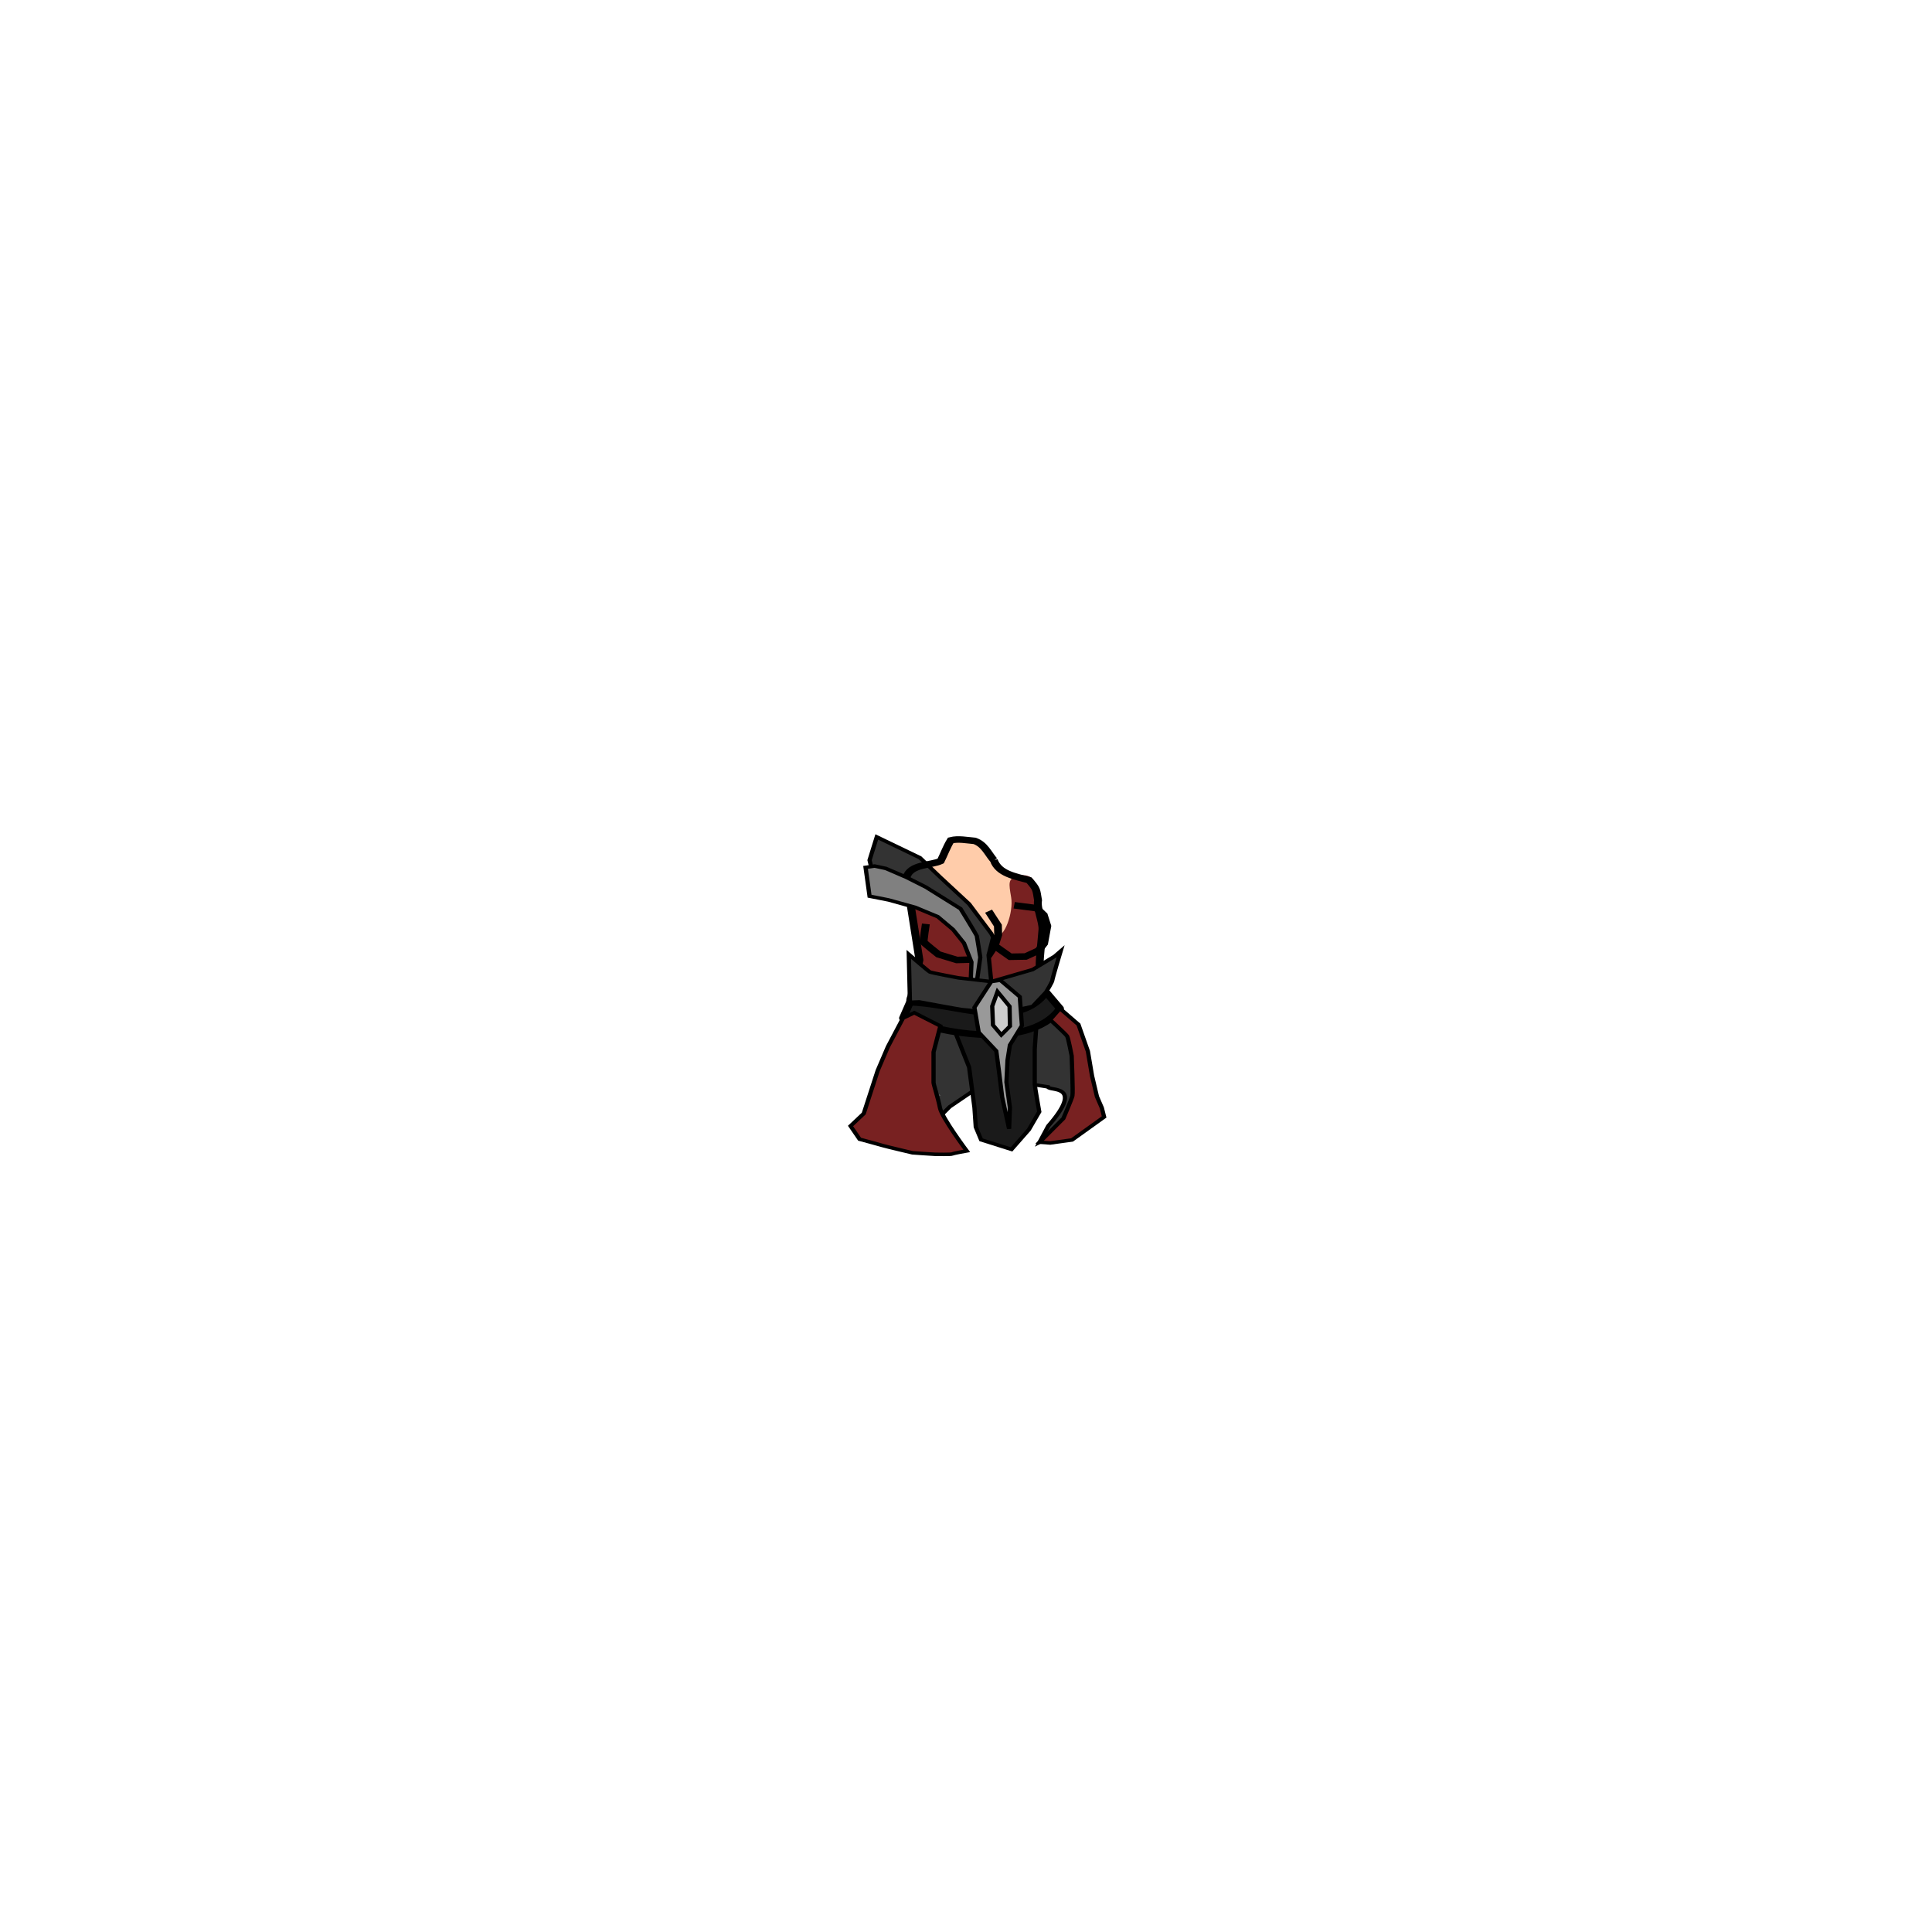
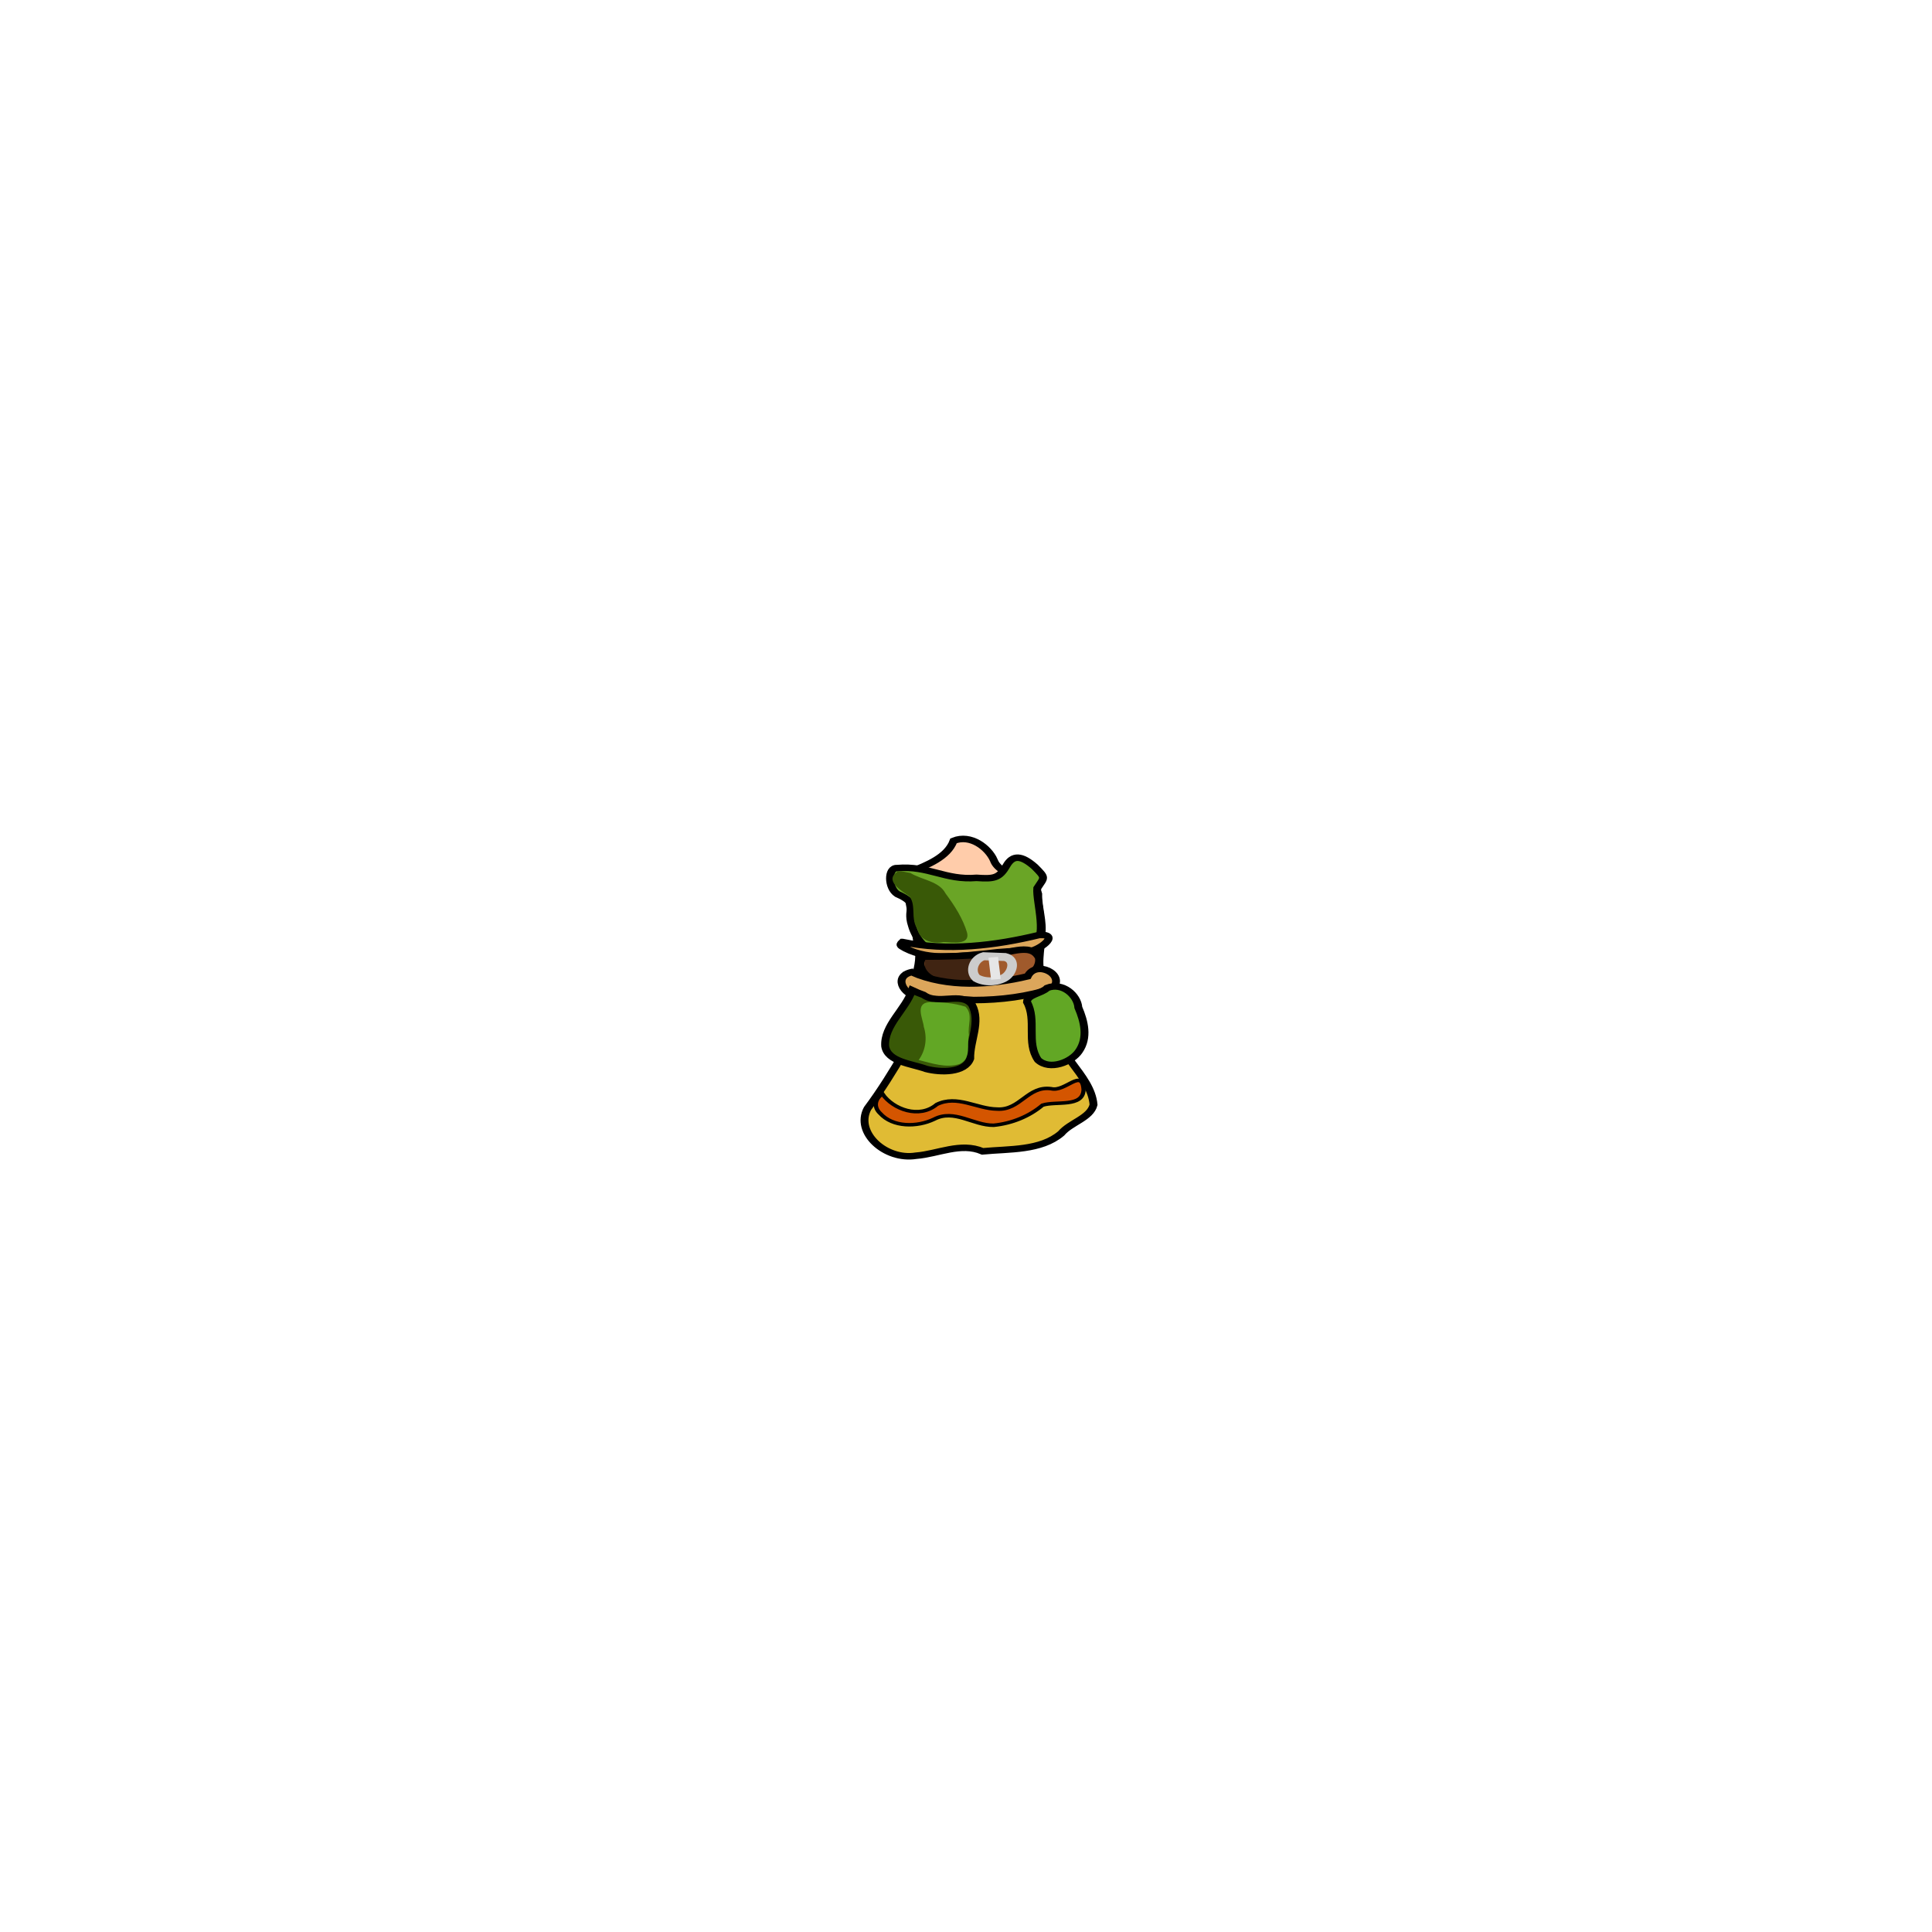
<svg xmlns="http://www.w3.org/2000/svg" width="500" height="500" viewBox="0 0 132.292 132.292" version="1.1" id="svg8">
  <defs id="defs2" />
  <g id="layer1" transform="translate(0,-164.7083)">
    <g id="g1785" transform="matrix(1.28517,0,0,1.061818,-40.08407,-12.75243)">
-       <path style="fill:#333333;stroke:#000000;stroke-width:0.226px;stroke-linecap:butt;stroke-linejoin:miter;stroke-opacity:1" d="m 80.366,240.228 1.427,-1.728 1.126,-0.925 0.945,-0.56 1.709,-0.073 1.451,0.276 c 0.032,0.305 2.013,-0.238 0.016,2.522 l -0.462,1.046 2.714,-1.703 -0.543,-4.477 -2.088,-2.492 -6.497,-0.379 -0.703,2.603 -0.925,3.601 c 0,0 0.382,1.752 0.462,1.776 0.08,0.024 1.367,0.511 1.367,0.511 z" id="path899" />
-       <path style="fill:#1a1a1a;stroke:#000000;stroke-width:0.226px;stroke-linecap:butt;stroke-linejoin:miter;stroke-opacity:1" d="m 81.786,232.786 1.038,3.166 0.284,2.598 0.071,1.256 0.284,0.826 1.621,0.619 0.924,-1.273 0.554,-1.153 c 0,0 -0.242,-1.652 -0.242,-1.772 0,-0.12 0,-2.271 0,-2.271 l 0.114,-1.979 0.227,-0.688 c 0,0 -2.459,0.74 -2.502,0.757 -0.043,0.017 -1.592,-0.12 -1.592,-0.12 l -0.569,-0.12 z" id="path885" />
-       <path style="fill:#ffccaa;fill-opacity:1;stroke:none;stroke-width:0.28px;stroke-linecap:butt;stroke-linejoin:miter;stroke-opacity:1" d="m 81.747,221.508 c -0.162,0.424 -0.325,0.849 -0.487,1.273 -0.358,0.06 -0.716,0.121 -1.075,0.181 0.071,0.299 0.044,0.675 0.175,0.926 0.796,0.295 1.058,5.283 1.859,5.55 0.563,-0.026 3.07,-0.556 3.617,-0.627 0.222,-0.199 -0.851,-4.414 -0.686,-4.643 -0.045,-0.243 0.204,-0.642 -0.111,-0.743 -0.332,-0.226 -0.784,-0.33 -0.927,-0.746 -0.206,-0.313 -0.359,-0.687 -0.597,-0.962 -0.475,-0.194 -0.943,-0.417 -1.465,-0.429 -0.229,-0.087 -0.227,0.039 -0.305,0.22 z" id="path1693" />
-       <path style="fill:#782121;fill-opacity:1;stroke:none;stroke-width:0.28px;stroke-linecap:butt;stroke-linejoin:miter;stroke-opacity:1" d="m 80.516,223.021 c 0.387,0.234 3.282,4.304 3.72,4.467 0.469,0.175 0.961,-1.539 0.828,-2.49 -0.132,-0.946 -0.164,-1.163 0.298,-1.387 0.98,-0.249 1.133,0.6 1.134,1.573 0.093,0.928 0.254,1.85 0.323,2.779 -0.012,1.041 -0.259,2.119 0.129,3.125 0.17,0.987 -0.915,1.259 -1.627,1.491 -0.994,0.29 -2.044,0.155 -3.063,0.223 -0.876,-0.219 -2.664,-0.32 -2.415,-1.572 0.329,-1.061 0.429,-2.16 0.256,-3.262 -0.127,-1.436 -0.409,-2.86 -0.454,-4.302 0.058,-0.411 0.486,-0.645 0.87,-0.645 z" id="path1695" />
-       <path style="fill:none;stroke:#000000;stroke-width:0.42;stroke-linecap:butt;stroke-linejoin:miter;stroke-opacity:1;stroke-miterlimit:4;stroke-dasharray:none" d="m 80.52,226.712 c 0,0 -0.142,1.101 -0.114,1.17 0.028,0.069 0.782,0.792 0.782,0.792 l 0.981,0.361 c 0,0 1.009,-0.034 1.066,-0.034 0.057,0 0.626,-0.275 0.626,-0.275 l 0.327,-0.602 0.185,-0.705 -0.014,-0.602 -0.498,-0.929" id="path889" />
-       <path style="fill:#333333;stroke:#000000;stroke-width:0.226px;stroke-linecap:butt;stroke-linejoin:miter;stroke-opacity:1;fill-opacity:1" d="m 84.003,227.331 -1.18,-1.91 -1.564,-1.755 -1.052,-1.222 -2.303,-1.342 -0.384,1.497 0.313,1.549 1.308,0.241 1.678,0.654 0.512,0.447 0.896,0.981 c 0,0 0.569,0.774 0.583,0.86 0.014,0.086 0.199,0.86 0.199,0.86 l 0.114,1.411 -0.171,0.878 0.739,0.275 0.313,-0.327 -0.142,-1.703 0.242,-1.153 z" id="path893" />
-       <path style="fill:none;fill-opacity:1;stroke:#000000;stroke-width:0.42;stroke-linecap:butt;stroke-linejoin:miter;stroke-miterlimit:4;stroke-dasharray:none;stroke-opacity:1" d="m 84.137,222.596 c 0.269,0.884 1.124,1.04 1.879,1.293 0.433,0.596 0.379,0.594 0.481,1.296 -0.079,0.545 0.266,1.402 0.235,1.899 -0.098,1.574 -0.373,3.337 0.186,4.163 0.034,0.67 -0.132,1.423 -0.771,1.775 -1.124,0.525 -2.384,0.117 -3.559,0.032 -0.66,-0.086 -1.334,-0.026 -1.967,-0.263 -0.235,-0.122 -0.667,-0.033 -0.718,-0.351 -0.102,-0.343 -0.314,-0.678 -0.161,-1.039 0.14,-0.787 0.319,-1.574 0.435,-2.362 -0.227,-1.776 -0.479,-3.559 -0.69,-5.331 0.2,-0.865 1.316,-0.766 1.823,-1.055 0.182,-0.441 0.319,-0.909 0.534,-1.33 0.396,-0.125 0.86,-0.008 1.274,0.033 0.524,0.218 0.713,0.813 1.02,1.241 z" id="path1699" />
-       <path style="fill:#808080;stroke:#000000;stroke-width:0.226px;stroke-linecap:butt;stroke-linejoin:miter;stroke-opacity:1" d="m 77.307,223.064 0.213,1.858 1.009,0.241 1.436,0.482 1.194,0.602 0.81,0.826 0.583,0.878 0.398,1.222 -0.057,1.686 0.299,-0.034 0.227,-1.962 c 0,0 -0.171,-1.308 -0.185,-1.377 -0.014,-0.069 -0.867,-1.755 -0.867,-1.755 l -1.848,-1.394 -1.034,-0.631 -1.098,-0.573 -0.597,-0.155 z" id="path895" />
-       <path style="fill:#1a1a1a;stroke:#000000;stroke-width:0.42;stroke-linecap:butt;stroke-linejoin:round;stroke-miterlimit:4;stroke-dasharray:none;stroke-opacity:1" d="m 86.923,231.108 c 0.248,0.353 0.495,0.706 0.743,1.059 -0.845,1.459 -2.71,1.785 -4.259,1.677 -1.417,-0.095 -2.817,-0.459 -4.104,-1.059 0.123,-0.34 0.246,-0.681 0.369,-1.021 1.892,0.07 3.742,0.976 5.645,0.577 0.682,-0.161 1.262,-0.626 1.606,-1.232 z" id="path1703" />
-       <path style="fill:#666666;fill-opacity:1;stroke:none;stroke-width:0.174px;stroke-linecap:butt;stroke-linejoin:miter;stroke-opacity:1" d="m 80.251,236.569 c 0.341,0.416 0.614,0.899 1.067,1.208 -1.041,0.064 -2.306,-0.019 -2.998,-0.91 0.143,-1.074 0.452,-2.122 0.888,-3.114 0.147,-0.167 0.173,-0.871 0.427,-0.567 0.647,0.471 0.605,1.309 0.331,1.97 -0.141,0.488 -0.022,1.012 0.284,1.413 z" id="path1733" />
-       <path style="fill:#782121;stroke:#000000;stroke-width:0.226px;stroke-linecap:butt;stroke-linejoin:miter;stroke-opacity:1" d="m 79.303,232.784 -0.806,1.848 -0.543,1.533 -0.744,2.774 -0.704,0.803 0.483,0.852 c 0,0 1.045,0.341 1.247,0.414 0.201,0.073 1.568,0.462 1.568,0.462 0,0 1.106,0.097 1.206,0.097 0.101,0 0.844,0.024 0.925,-0.024 0.08,-0.049 0.764,-0.195 0.764,-0.195 0,0 -1.329,-2.148 -1.427,-2.774 -0.099,-0.626 -0.342,-1.509 -0.342,-1.63 0,-0.122 0,-1.971 0,-1.971 l 0.362,-1.679 -1.389,-0.855 z" id="path879" />
-       <path style="fill:#782121;stroke:#000000;stroke-width:0.226px;stroke-linecap:butt;stroke-linejoin:miter;stroke-opacity:1;fill-opacity:1" d="m 87.666,232.167 0.984,1.029 0.503,1.728 0.221,1.582 0.261,1.338 0.261,0.73 0.121,0.584 -1.709,1.484 -1.166,0.195 -0.563,-0.049 1.267,-1.533 c 0,0 0.442,-1.241 0.483,-1.46 0.04,-0.219 -0.04,-2.579 -0.04,-2.579 0,0 -0.181,-1.144 -0.241,-1.265 -0.06,-0.122 -0.908,-1.064 -0.908,-1.064 z" id="path881" />
-       <path style="fill:#333333;stroke:#000000;stroke-width:0.226px;stroke-linecap:butt;stroke-linejoin:miter;stroke-opacity:1" d="m 79.672,231.763 -0.062,-3.089 c 0,0 1.038,1.084 1.123,1.136 0.085,0.052 1.521,0.379 1.521,0.379 l 1.749,0.241 2.204,-0.774 1.18,-0.86 0.313,-0.327 c 0,0 -0.441,1.772 -0.441,1.876 0,0.103 -0.336,0.765 -0.336,0.765 l -0.716,0.921 -1.223,0.327 -1.123,0.069 c 0,0 -1.308,-0.189 -1.393,-0.189 -0.085,0 -2.303,-0.499 -2.303,-0.499 z" id="path883" />
-       <path style="fill:#999999;stroke:#000000;stroke-width:0.226px;stroke-linecap:butt;stroke-linejoin:miter;stroke-opacity:1" d="m 84.003,230.429 -0.896,1.669 0.227,1.6 0.938,1.204 0.142,1.29 0.171,1.686 0.37,2.048 0.043,-1.377 -0.185,-1.635 0.057,-1.411 0.128,-0.981 0.64,-1.256 -0.114,-1.858 -1.038,-1.067 z" id="path887" />
-       <path style="fill:none;stroke:#000000;stroke-width:0.42;stroke-linecap:butt;stroke-linejoin:miter;stroke-opacity:1;stroke-miterlimit:4;stroke-dasharray:none" d="m 84.188,228.123 0.825,0.705 0.825,-0.017 0.682,-0.379 c 0,0 0.3,-0.469 0.3,-0.469 l 0.169,-1.114 -0.185,-0.705 -0.384,-0.447 -1.194,-0.189" id="path891" />
-       <path style="fill:#cccccc;stroke:#000000;stroke-width:0.226px;stroke-linecap:butt;stroke-linejoin:miter;stroke-opacity:1" d="m 84.056,232.016 0.04,1.217 0.442,0.633 0.462,-0.56 -0.02,-1.278 -0.643,-0.949 z" id="path897" />
+       <path style="fill:#ffccaa;fill-opacity:1;stroke:none;stroke-width:0.42;stroke-linecap:butt;stroke-linejoin:miter;stroke-miterlimit:4;stroke-dasharray:none;stroke-opacity:1" d="m 81.747,221.508 c 0.018,0.884 -0.971,1.166 -1.385,1.798 -0.17,0.895 0.831,1.587 0.785,2.54 0.219,1.038 0.22,2.182 0.804,3.098 0.774,0.78 1.971,0.353 2.854,0.022 0.678,-0.157 1.206,-0.45 0.927,-1.23 -0.127,-1.316 -0.539,-2.585 -0.661,-3.902 -0.77,-0.933 -1.36,-2.249 -2.646,-2.542 -0.24,-0.014 -0.65,-0.142 -0.677,0.214 z" id="path1693" />
+       <path style="fill:none;fill-opacity:1;stroke:#000000;stroke-width:0.42;stroke-linecap:butt;stroke-linejoin:miter;stroke-miterlimit:4;stroke-dasharray:none;stroke-opacity:1" d="m 84.137,222.596 c 0.359,1.147 2.085,0.988 2.368,2.18 -0.016,0.888 0.278,1.77 0.164,2.676 0.002,0.947 -0.284,1.954 0.107,2.852 0.365,1.142 -0.083,2.77 -1.408,3.007 -0.919,0.096 -1.804,-0.325 -2.734,-0.233 -0.989,-0.019 -2.13,-0.075 -2.832,-0.877 -0.272,-1.412 0.657,-2.782 0.265,-4.19 -0.099,-1.551 -0.741,-3.094 -0.382,-4.653 0.914,-0.449 1.989,-0.952 2.312,-2.008 0.913,-0.445 1.844,0.438 2.142,1.244 z" id="path1699" />
+       <path style="fill:#e0bb34;fill-opacity:1;stroke:#000000;stroke-width:0.42;stroke-linecap:butt;stroke-linejoin:miter;stroke-miterlimit:4;stroke-dasharray:none;stroke-opacity:1" d="m 81.629,230.946 c -0.615,0.94 -0.276,2.225 -0.972,3.118 -0.46,0.422 -1.193,0.081 -1.287,0.888 -0.599,1.25 -1.233,2.486 -1.96,3.666 -0.686,1.561 0.972,3.357 2.584,3.041 1.175,-0.111 2.388,-0.887 3.549,-0.283 1.428,-0.163 3.095,-0.036 4.186,-1.155 0.501,-0.717 1.551,-0.988 1.725,-1.85 -0.138,-1.992 -2.164,-3.323 -2.1,-5.366 0.231,-0.86 -0.185,-1.743 -0.893,-2.243 -0.759,-0.424 -1.183,-1.337 -2.069,-1.497 -1.394,-0.23 -2.781,0.749 -3.31,2.007 0.144,-0.316 0.703,-1.266 0.547,-0.327 z" id="path842" />
+       <path style="fill:#6aa526;fill-opacity:1;stroke:#000000;stroke-width:0.42;stroke-linecap:butt;stroke-linejoin:miter;stroke-miterlimit:4;stroke-dasharray:none;stroke-opacity:1" d="m 79.004,224.786 c 1.21,0.652 0.443,0.822 0.769,2.014 0.203,0.895 0.801,1.768 1.752,1.949 1.563,0.423 3.096,-0.334 4.638,-0.483 0.919,-0.557 0.224,-2.95 0.292,-3.861 0.389,-0.721 0.478,-0.631 -0.134,-1.378 -0.715,-0.76 -1.165,-0.775 -1.5,-0.083 -0.39,0.829 -0.677,0.871 -1.6,0.796 -1.685,0.169 -2.549,-0.807 -4.234,-0.629 -0.509,-0.041 -0.501,1.285 0.016,1.674 z" id="path826" />
+       <path style="fill:#dca65b;fill-opacity:1;stroke:#000000;stroke-width:0.42;stroke-linecap:butt;stroke-linejoin:miter;stroke-miterlimit:4;stroke-dasharray:none;stroke-opacity:1" d="m 79.268,227.877 c 2.411,0.611 4.946,0.235 7.296,-0.455 1.205,-0.065 -0.081,1.083 -0.652,1.067 -0.701,-0.054 -1.415,0.013 -2.122,0.123 -1.438,0.164 -3.041,0.49 -4.351,-0.318 -0.21,-0.164 -0.387,-0.184 -0.172,-0.417 z" id="path832" />
+       <path style="fill:#a05a2c;fill-opacity:1;stroke:#000000;stroke-width:0.42;stroke-linecap:butt;stroke-linejoin:miter;stroke-miterlimit:4;stroke-dasharray:none;stroke-opacity:1" d="m 80.342,228.818 c -0.425,0.993 0.586,1.78 1.518,1.709 1.05,0.094 2.1,-0.124 3.145,-0.053 0.747,-0.11 1.652,-0.73 1.54,-1.574 -0.452,-1.096 -1.787,-0.138 -2.651,-0.246 -1.179,0.127 -2.367,0.17 -3.552,0.163 z" id="path834" />
+       <path style="fill:#dca65b;fill-opacity:1;stroke:#000000;stroke-width:0.42;stroke-linecap:butt;stroke-linejoin:miter;stroke-miterlimit:4;stroke-dasharray:none;stroke-opacity:1" d="m 79.874,229.794 c -1.15,0.207 -0.597,1.503 0.283,1.633 0.94,0.285 1.933,0.07 2.907,0.193 1.438,3.5e-4 2.887,-0.222 4.226,-0.758 0.68,-0.902 -0.909,-1.844 -1.346,-0.773 -1.997,0.579 -4.27,0.741 -6.165,-0.255 0.032,-0.013 0.064,-0.027 0.095,-0.04 z" id="path836" />
+       <path style="fill:#395907;fill-opacity:1;stroke:#000000;stroke-width:0.42;stroke-linecap:butt;stroke-linejoin:miter;stroke-miterlimit:4;stroke-dasharray:none;stroke-opacity:1" d="m 79.786,230.985 c -0.347,1.254 -1.505,2.25 -1.434,3.616 0.136,1.009 1.408,1.121 2.18,1.46 0.783,0.246 2.067,0.265 2.351,-0.666 -0.024,-1.154 0.578,-2.359 0.093,-3.475 -0.567,-0.865 -1.786,0.057 -2.58,-0.631 -0.209,-0.09 -0.412,-0.192 -0.61,-0.304 z" id="path838" />
+       <path style="fill:#62a725;fill-opacity:1;stroke:#000000;stroke-width:0.42;stroke-linecap:butt;stroke-linejoin:miter;stroke-miterlimit:4;stroke-dasharray:none;stroke-opacity:1" d="m 85.907,231.743 c 0.536,1.18 -0.056,2.598 0.587,3.741 0.625,0.705 1.795,0.136 2.181,-0.567 0.501,-0.872 0.285,-1.93 -0.031,-2.818 -0.049,-0.786 -0.832,-1.65 -1.661,-1.261 -0.291,0.359 -1.063,0.425 -1.076,0.905 z" id="path840" />
+       <path style="fill:#62a725;fill-opacity:1;stroke:none;stroke-width:0.226px;stroke-linecap:butt;stroke-linejoin:miter;stroke-opacity:1" d="m 80.136,235.487 c 0.699,0.206 1.456,0.536 2.181,0.257 0.659,-0.375 0.364,-1.25 0.499,-1.867 -0.087,-0.597 0.237,-1.331 -0.188,-1.829 -0.597,-0.227 -1.274,-0.305 -1.92,-0.295 -0.799,0.07 -0.337,1.094 -0.297,1.595 0.184,0.712 0.106,1.501 -0.274,2.138 z" id="path2544" />
+       <path style="fill:#395907;fill-opacity:1;stroke:none;stroke-width:0.226px;stroke-linecap:butt;stroke-linejoin:miter;stroke-opacity:1" d="m 79.696,223.426 c 0.613,0.452 1.54,0.532 1.869,1.314 0.489,0.795 0.935,1.639 1.154,2.549 0.152,0.798 -0.768,0.614 -1.256,0.588 -0.641,0.154 -1.293,-0.143 -1.393,-0.848 -0.368,-0.612 -0.06,-1.474 -0.41,-2.076 -0.438,-0.379 -1.369,-1.026 -0.661,-1.608 0.19,-0.079 0.501,0.048 0.697,0.08 z" id="path2552" />
+       <path style="fill:#d45500;stroke:#000000;stroke-width:0.226px;stroke-linecap:butt;stroke-linejoin:miter;stroke-opacity:1" d="m 78.203,237.673 c 0.58,1.003 1.971,1.619 2.896,0.68 1.086,-0.644 2.129,0.28 3.21,0.297 1.234,0.104 1.635,-1.521 2.886,-1.313 0.759,0.23 1.652,-1.355 1.728,0.058 -0.03,1.173 -1.464,0.721 -2.189,1.004 -0.69,0.707 -1.614,1.179 -2.604,1.296 -1.083,0.016 -2.095,-1.07 -3.169,-0.393 -0.909,0.529 -2.205,0.534 -2.878,-0.376 -0.352,-0.398 -0.287,-0.925 0.12,-1.252 z" id="path2564" />
+       <path style="opacity:0.6;fill:#000000;stroke:none;stroke-width:0.226px;stroke-linecap:butt;stroke-linejoin:miter;stroke-opacity:1" d="m 83.243,228.811 c -0.816,0.853 -0.089,1.214 0.071,1.755 l -0.59,-0.034 c 0,0 -0.931,-0.12 -1.002,-0.155 -0.071,-0.034 -0.562,0.009 -0.618,0.009 -0.057,0 -0.441,-0.267 -0.512,-0.336 -0.071,-0.069 -0.128,-0.482 -0.128,-0.482 l 0.014,-0.327 -0.021,-0.396 c 0,0 0.704,-0.031 0.775,-0.026 l 1.322,0.103 0.633,-0.215 z" id="path2570" />
+       <path style="fill:none;stroke:#cccccc;stroke-width:0.514;stroke-linecap:butt;stroke-linejoin:miter;stroke-opacity:1;stroke-miterlimit:4;stroke-dasharray:none" d="m 84.743,228.846 c -0.381,-0.017 -0.763,-0.034 -1.144,-0.052 -0.537,0.179 -0.76,0.98 -0.389,1.404 0.44,0.31 1.128,0.276 1.546,-0.056 0.37,-0.299 0.587,-1.118 -0.013,-1.296 z" id="path2572" />
+       <path style="fill:none;stroke:#e6e6e6;stroke-width:0.514;stroke-linecap:butt;stroke-linejoin:miter;stroke-opacity:1;stroke-miterlimit:4;stroke-dasharray:none" d="m 84.11,228.863 c 0.047,0.473 0.095,0.946 0.142,1.42" id="path2574" />
    </g>
  </g>
</svg>
